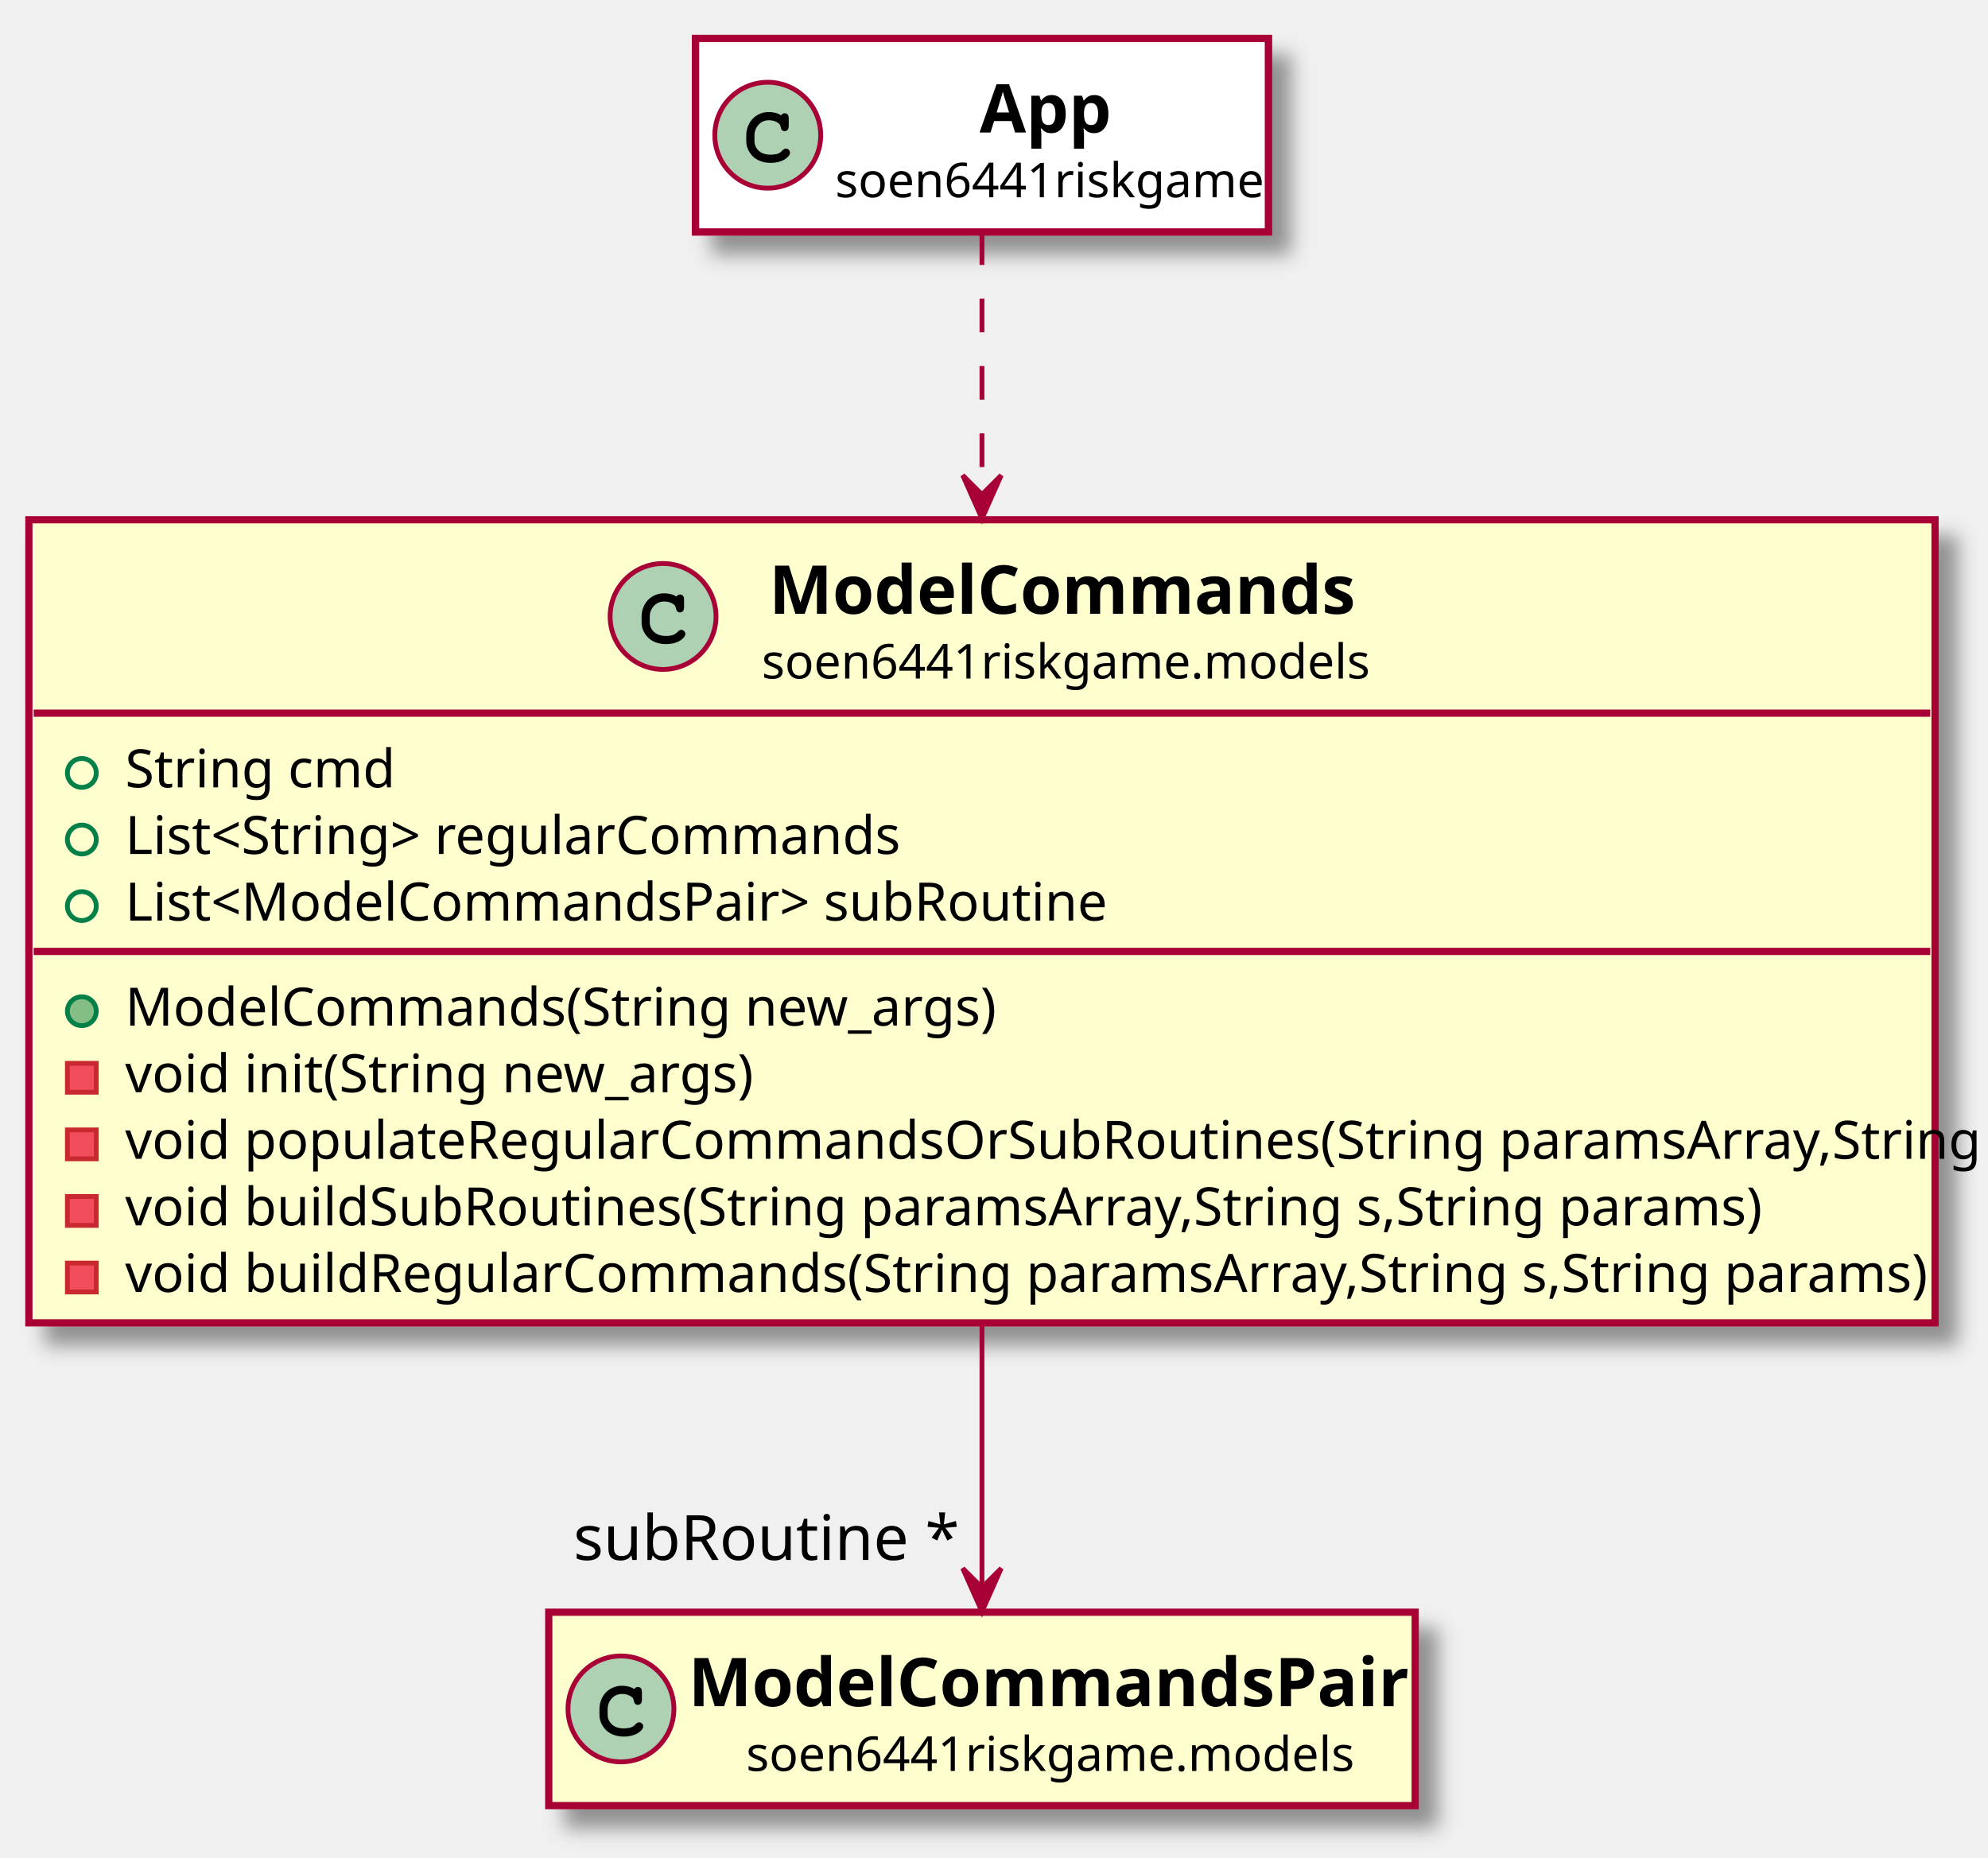
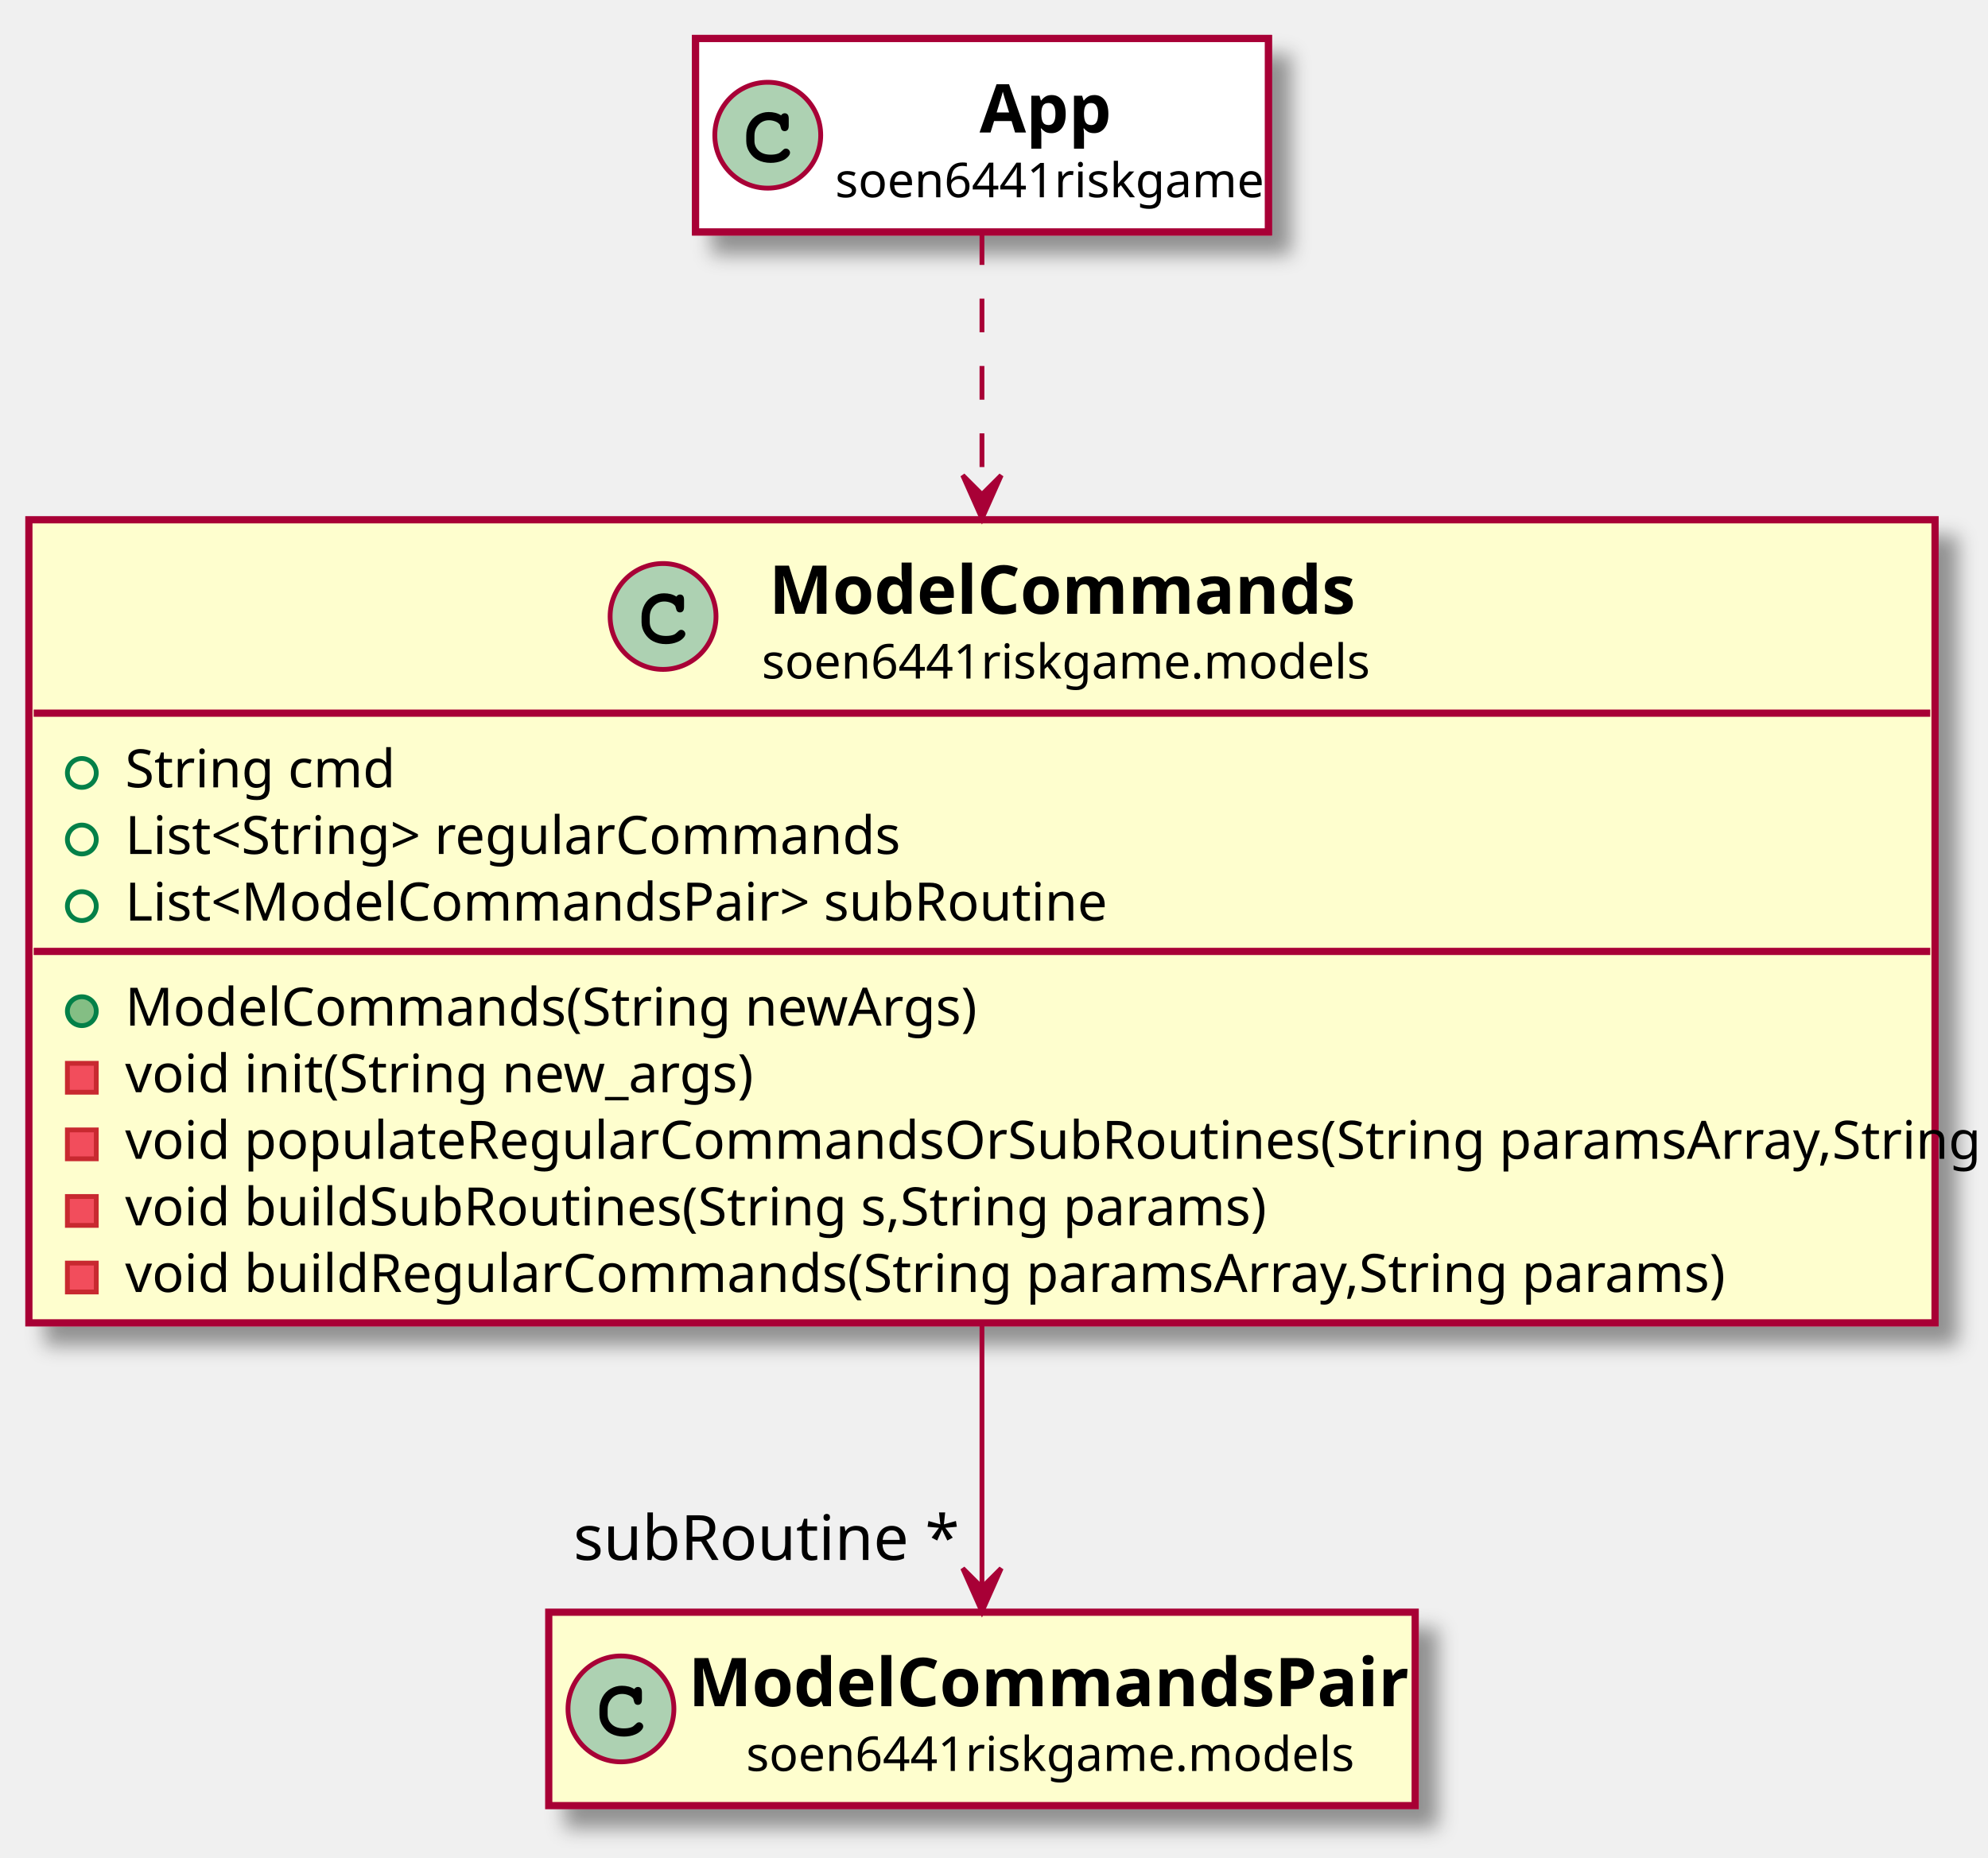
<svg xmlns="http://www.w3.org/2000/svg" xmlns:xlink="http://www.w3.org/1999/xlink" contentScriptType="application/ecmascript" contentStyleType="text/css" height="386px" preserveAspectRatio="none" style="width:413px;height:386px;" version="1.1" viewBox="0 0 413 386" width="413px" zoomAndPan="magnify">
  <defs>
-     <filter height="300%" id="f1t9271b3010ei" width="300%" x="-1" y="-1">
+     <filter height="300%" id="f1dcgty8aw3o8j" width="300%" x="-1" y="-1">
      <feGaussianBlur result="blurOut" stdDeviation="2.0" />
      <feColorMatrix in="blurOut" result="blurOut2" type="matrix" values="0 0 0 0 0 0 0 0 0 0 0 0 0 0 0 0 0 0 .4 0" />
      <feOffset dx="4.0" dy="4.0" in="blurOut2" result="blurOut3" />
      <feBlend in="SourceGraphic" in2="blurOut3" mode="normal" />
    </filter>
  </defs>
  <g>
    <a target="_parent" xlink:actuate="onRequest" xlink:href="../../soen6441riskgame/models/ModelCommands.html" xlink:show="new" xlink:title="soen6441riskgame.models.ModelCommands" xlink:type="simple">
-       <rect fill="#FEFECE" filter="url(#f1t9271b3010ei)" height="166.875" id="soen6441riskgame.models.ModelCommands" style="stroke: #A80036; stroke-width: 1.5;" width="396" x="6" y="108" />
+       <rect fill="#FEFECE" filter="url(#f1dcgty8aw3o8j)" height="166.875" id="soen6441riskgame.models.ModelCommands" style="stroke: #A80036; stroke-width: 1.5;" width="396" x="6" y="108" />
      <ellipse cx="137.75" cy="128.094" fill="#ADD1B2" rx="11" ry="11" style="stroke: #A80036; stroke-width: 1.0;" />
      <path d="M140.516,123.969 Q140.672,123.75 140.859,123.641 Q141.047,123.531 141.266,123.531 Q141.641,123.531 141.875,123.789 Q142.109,124.047 142.109,124.656 L142.109,126.109 Q142.109,126.719 141.875,126.984 Q141.641,127.25 141.266,127.25 Q140.922,127.25 140.719,127.047 Q140.516,126.859 140.406,126.344 Q140.359,125.984 140.172,125.797 Q139.844,125.422 139.234,125.203 Q138.625,124.984 138,124.984 Q137.234,124.984 136.602,125.312 Q135.969,125.641 135.477,126.391 Q134.984,127.141 134.984,128.172 L134.984,129.266 Q134.984,130.5 135.875,131.32 Q136.766,132.141 138.359,132.141 Q139.297,132.141 139.953,131.891 Q140.344,131.734 140.766,131.297 Q141.031,131.031 141.18,130.953 Q141.328,130.875 141.531,130.875 Q141.859,130.875 142.117,131.133 Q142.375,131.391 142.375,131.734 Q142.375,132.078 142.031,132.484 Q141.531,133.062 140.734,133.391 Q139.656,133.844 138.359,133.844 Q136.844,133.844 135.641,133.219 Q134.656,132.719 133.969,131.648 Q133.281,130.578 133.281,129.297 L133.281,128.141 Q133.281,126.812 133.898,125.664 Q134.516,124.516 135.609,123.898 Q136.703,123.281 137.938,123.281 Q138.672,123.281 139.32,123.445 Q139.969,123.609 140.516,123.969 Z " />
      <text fill="#000000" font-family="sans-serif" font-size="14" font-weight="bold" lengthAdjust="spacingAndGlyphs" textLength="121" x="159.75" y="127.533">ModelCommands</text>
      <text fill="#000000" font-family="sans-serif" font-size="10" lengthAdjust="spacingAndGlyphs" textLength="124" x="158.25" y="140.99">soen6441riskgame.models</text>
      <line style="stroke: #A80036; stroke-width: 1.5;" x1="7" x2="401" y1="148.188" y2="148.188" />
      <ellipse cx="17" cy="160.606" fill="none" rx="3" ry="3" style="stroke: #038048; stroke-width: 1.0;" />
      <text fill="#000000" font-family="sans-serif" font-size="11" lengthAdjust="spacingAndGlyphs" textLength="51" x="26" y="163.606">String cmd</text>
      <ellipse cx="17" cy="174.441" fill="none" rx="3" ry="3" style="stroke: #038048; stroke-width: 1.0;" />
      <text fill="#000000" font-family="sans-serif" font-size="11" lengthAdjust="spacingAndGlyphs" textLength="147" x="26" y="177.442">List&lt;String&gt; regularCommands</text>
      <ellipse cx="17" cy="188.277" fill="none" rx="3" ry="3" style="stroke: #038048; stroke-width: 1.0;" />
      <text fill="#000000" font-family="sans-serif" font-size="11" lengthAdjust="spacingAndGlyphs" textLength="185" x="26" y="191.278">List&lt;ModelCommandsPair&gt; subRoutine</text>
      <line style="stroke: #A80036; stroke-width: 1.5;" x1="7" x2="401" y1="197.695" y2="197.695" />
      <ellipse cx="17" cy="210.113" fill="#84BE84" rx="3" ry="3" style="stroke: #038048; stroke-width: 1.0;" />
-       <text fill="#000000" font-family="sans-serif" font-size="11" lengthAdjust="spacingAndGlyphs" textLength="170" x="26" y="213.114">ModelCommands(String new_args)</text>
+       <text fill="#000000" font-family="sans-serif" font-size="11" lengthAdjust="spacingAndGlyphs" textLength="166" x="26" y="213.114">ModelCommands(String newArgs)</text>
      <rect fill="#F24D5C" height="6" style="stroke: #C82930; stroke-width: 1.0;" width="6" x="14" y="220.949" />
      <text fill="#000000" font-family="sans-serif" font-size="11" lengthAdjust="spacingAndGlyphs" textLength="125" x="26" y="226.95">void init(String new_args)</text>
      <rect fill="#F24D5C" height="6" style="stroke: #C82930; stroke-width: 1.0;" width="6" x="14" y="234.785" />
      <text fill="#000000" font-family="sans-serif" font-size="11" lengthAdjust="spacingAndGlyphs" textLength="370" x="26" y="240.786">void populateRegularCommandsOrSubRoutines(String paramsArray,String s)</text>
      <rect fill="#F24D5C" height="6" style="stroke: #C82930; stroke-width: 1.0;" width="6" x="14" y="248.621" />
-       <text fill="#000000" font-family="sans-serif" font-size="11" lengthAdjust="spacingAndGlyphs" textLength="319" x="26" y="254.622">void buildSubRoutines(String paramsArray,String s,String params)</text>
+       <text fill="#000000" font-family="sans-serif" font-size="11" lengthAdjust="spacingAndGlyphs" textLength="221" x="26" y="254.622">void buildSubRoutines(String s,String params)</text>
      <rect fill="#F24D5C" height="6" style="stroke: #C82930; stroke-width: 1.0;" width="6" x="14" y="262.457" />
-       <text fill="#000000" font-family="sans-serif" font-size="11" lengthAdjust="spacingAndGlyphs" textLength="348" x="26" y="268.458">void buildRegularCommands(String paramsArray,String s,String params)</text>
+       <text fill="#000000" font-family="sans-serif" font-size="11" lengthAdjust="spacingAndGlyphs" textLength="308" x="26" y="268.458">void buildRegularCommands(String paramsArray,String params)</text>
    </a>
    <a target="_parent" xlink:actuate="onRequest" xlink:href="../../soen6441riskgame/App.html" xlink:show="new" xlink:title="soen6441riskgame.App" xlink:type="simple">
-       <rect fill="#FFFFFF" filter="url(#f1t9271b3010ei)" height="40.188" id="soen6441riskgame.App" style="stroke: #A80036; stroke-width: 1.5;" width="119" x="144.5" y="8" />
+       <rect fill="#FFFFFF" filter="url(#f1dcgty8aw3o8j)" height="40.188" id="soen6441riskgame.App" style="stroke: #A80036; stroke-width: 1.5;" width="119" x="144.5" y="8" />
      <rect fill="#FFFFFF" height="40.188" style="stroke: #A80036; stroke-width: 1.5;" width="119" x="144.5" y="8" />
      <ellipse cx="159.5" cy="28.094" fill="#ADD1B2" rx="11" ry="11" style="stroke: #A80036; stroke-width: 1.0;" />
      <path d="M162.266,23.969 Q162.422,23.75 162.609,23.641 Q162.797,23.531 163.016,23.531 Q163.391,23.531 163.625,23.789 Q163.859,24.047 163.859,24.656 L163.859,26.109 Q163.859,26.719 163.625,26.984 Q163.391,27.25 163.016,27.25 Q162.672,27.25 162.469,27.047 Q162.266,26.859 162.156,26.344 Q162.109,25.984 161.922,25.797 Q161.594,25.422 160.984,25.203 Q160.375,24.984 159.75,24.984 Q158.984,24.984 158.352,25.312 Q157.719,25.641 157.227,26.391 Q156.734,27.141 156.734,28.172 L156.734,29.266 Q156.734,30.5 157.625,31.32 Q158.516,32.141 160.109,32.141 Q161.047,32.141 161.703,31.891 Q162.094,31.734 162.516,31.297 Q162.781,31.031 162.93,30.953 Q163.078,30.875 163.281,30.875 Q163.609,30.875 163.867,31.133 Q164.125,31.391 164.125,31.734 Q164.125,32.078 163.781,32.484 Q163.281,33.062 162.484,33.391 Q161.406,33.844 160.109,33.844 Q158.594,33.844 157.391,33.219 Q156.406,32.719 155.719,31.648 Q155.031,30.578 155.031,29.297 L155.031,28.141 Q155.031,26.812 155.648,25.664 Q156.266,24.516 157.359,23.898 Q158.453,23.281 159.688,23.281 Q160.422,23.281 161.07,23.445 Q161.719,23.609 162.266,23.969 Z " />
      <text fill="#000000" font-family="sans-serif" font-size="14" font-weight="bold" lengthAdjust="spacingAndGlyphs" textLength="27" x="203.5" y="27.533">App</text>
      <text fill="#000000" font-family="sans-serif" font-size="10" lengthAdjust="spacingAndGlyphs" textLength="87" x="173.5" y="40.99">soen6441riskgame</text>
    </a>
    <a target="_parent" xlink:actuate="onRequest" xlink:href="../../soen6441riskgame/models/ModelCommandsPair.html" xlink:show="new" xlink:title="soen6441riskgame.models.ModelCommandsPair" xlink:type="simple">
-       <rect fill="#FEFECE" filter="url(#f1t9271b3010ei)" height="40.188" id="soen6441riskgame.models.ModelCommandsPair" style="stroke: #A80036; stroke-width: 1.5;" width="180" x="114" y="335" />
+       <rect fill="#FEFECE" filter="url(#f1dcgty8aw3o8j)" height="40.188" id="soen6441riskgame.models.ModelCommandsPair" style="stroke: #A80036; stroke-width: 1.5;" width="180" x="114" y="335" />
      <ellipse cx="129" cy="355.094" fill="#ADD1B2" rx="11" ry="11" style="stroke: #A80036; stroke-width: 1.0;" />
      <path d="M131.766,350.969 Q131.922,350.75 132.109,350.641 Q132.297,350.531 132.516,350.531 Q132.891,350.531 133.125,350.789 Q133.359,351.047 133.359,351.656 L133.359,353.109 Q133.359,353.719 133.125,353.984 Q132.891,354.25 132.516,354.25 Q132.172,354.25 131.969,354.047 Q131.766,353.859 131.656,353.344 Q131.609,352.984 131.422,352.797 Q131.094,352.422 130.484,352.203 Q129.875,351.984 129.25,351.984 Q128.484,351.984 127.852,352.312 Q127.219,352.641 126.727,353.391 Q126.234,354.141 126.234,355.172 L126.234,356.266 Q126.234,357.5 127.125,358.32 Q128.016,359.141 129.609,359.141 Q130.547,359.141 131.203,358.891 Q131.594,358.734 132.016,358.297 Q132.281,358.031 132.43,357.953 Q132.578,357.875 132.781,357.875 Q133.109,357.875 133.367,358.133 Q133.625,358.391 133.625,358.734 Q133.625,359.078 133.281,359.484 Q132.781,360.062 131.984,360.391 Q130.906,360.844 129.609,360.844 Q128.094,360.844 126.891,360.219 Q125.906,359.719 125.219,358.648 Q124.531,357.578 124.531,356.297 L124.531,355.141 Q124.531,353.812 125.148,352.664 Q125.766,351.516 126.859,350.898 Q127.953,350.281 129.188,350.281 Q129.922,350.281 130.57,350.445 Q131.219,350.609 131.766,350.969 Z " />
      <text fill="#000000" font-family="sans-serif" font-size="14" font-weight="bold" lengthAdjust="spacingAndGlyphs" textLength="148" x="143" y="354.533">ModelCommandsPair</text>
      <text fill="#000000" font-family="sans-serif" font-size="10" lengthAdjust="spacingAndGlyphs" textLength="124" x="155" y="367.99">soen6441riskgame.models</text>
    </a>
    <path d="M204,48.048 C204,48.048 204,102.759 204,102.759 " fill="none" id="soen6441riskgame.App-soen6441riskgame.models.ModelCommands" style="stroke: #A80036; stroke-width: 1.0; stroke-dasharray: 7.0,7.0;" />
    <polygon fill="#A80036" points="204,107.759,208,98.759,204,102.759,200,98.759,204,107.759" style="stroke: #A80036; stroke-width: 1.0;" />
    <path d="M204,275.166 C204,275.166 204,329.88 204,329.88 " fill="none" id="soen6441riskgame.models.ModelCommands-soen6441riskgame.models.ModelCommandsPair" style="stroke: #A80036; stroke-width: 1.0;" />
    <polygon fill="#A80036" points="204,334.88,208,325.88,204,329.88,200,325.88,204,334.88" style="stroke: #A80036; stroke-width: 1.0;" />
    <text fill="#000000" font-family="sans-serif" font-size="13" lengthAdjust="spacingAndGlyphs" textLength="74" x="119.131" y="324.139">subRoutine *</text>
  </g>
</svg>
